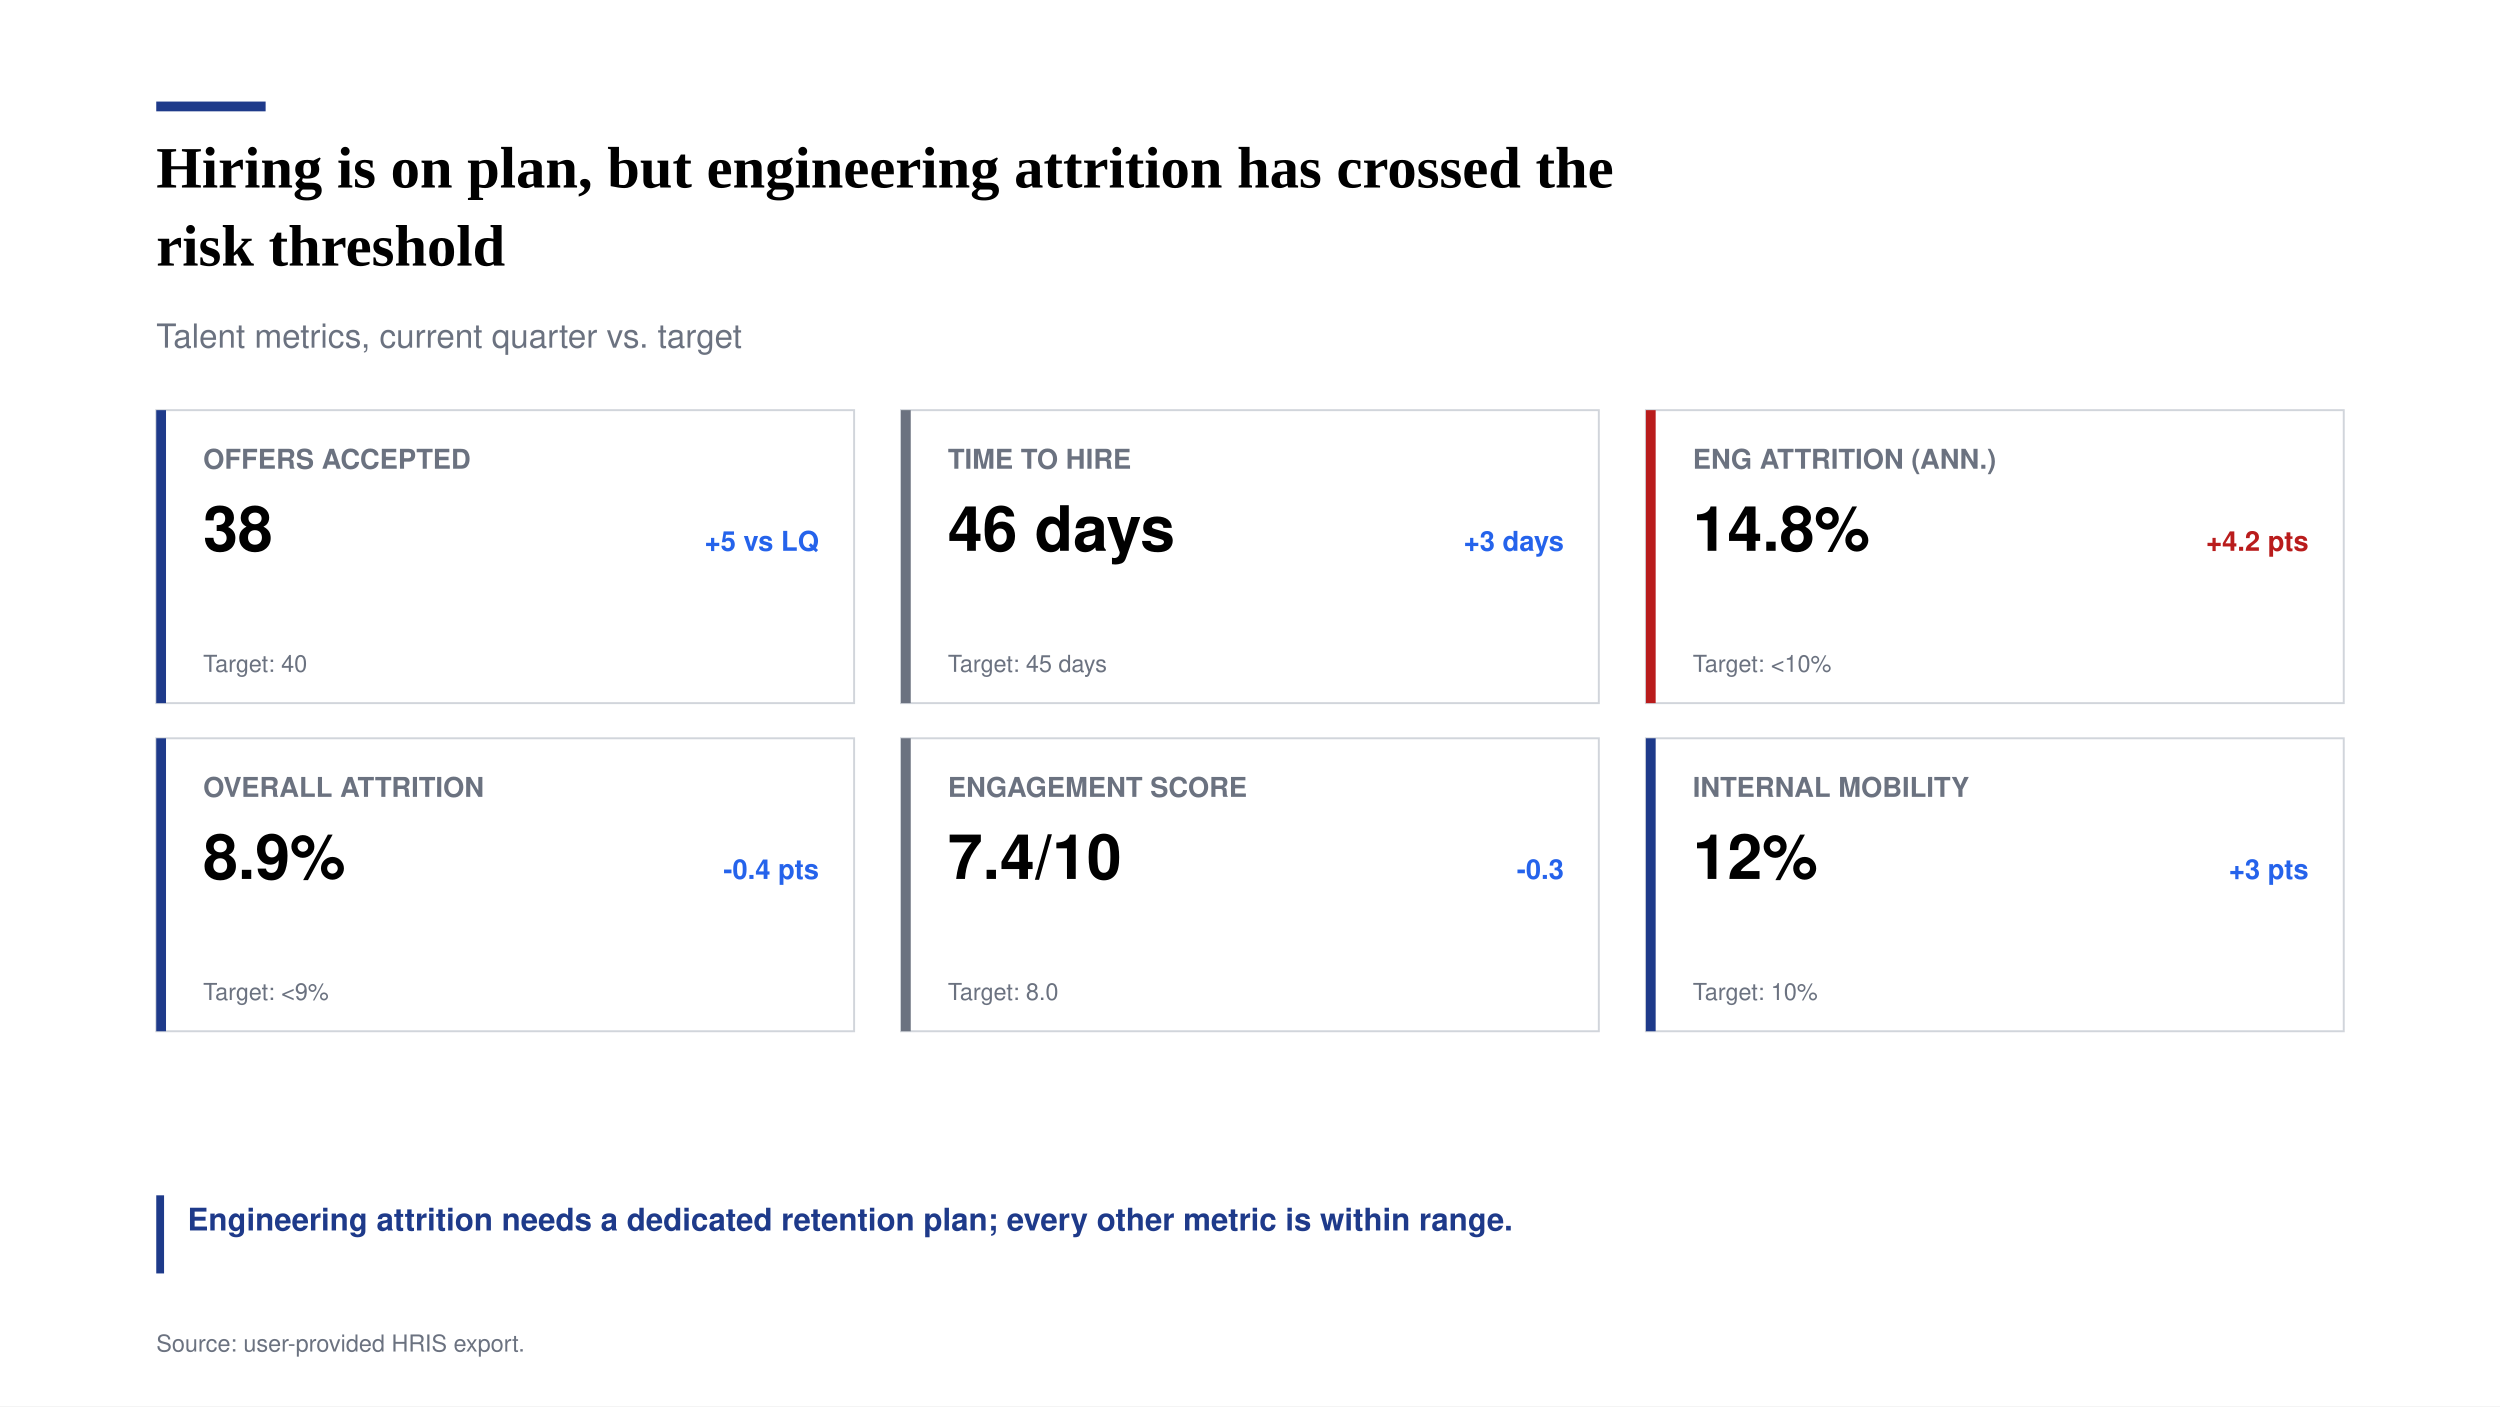
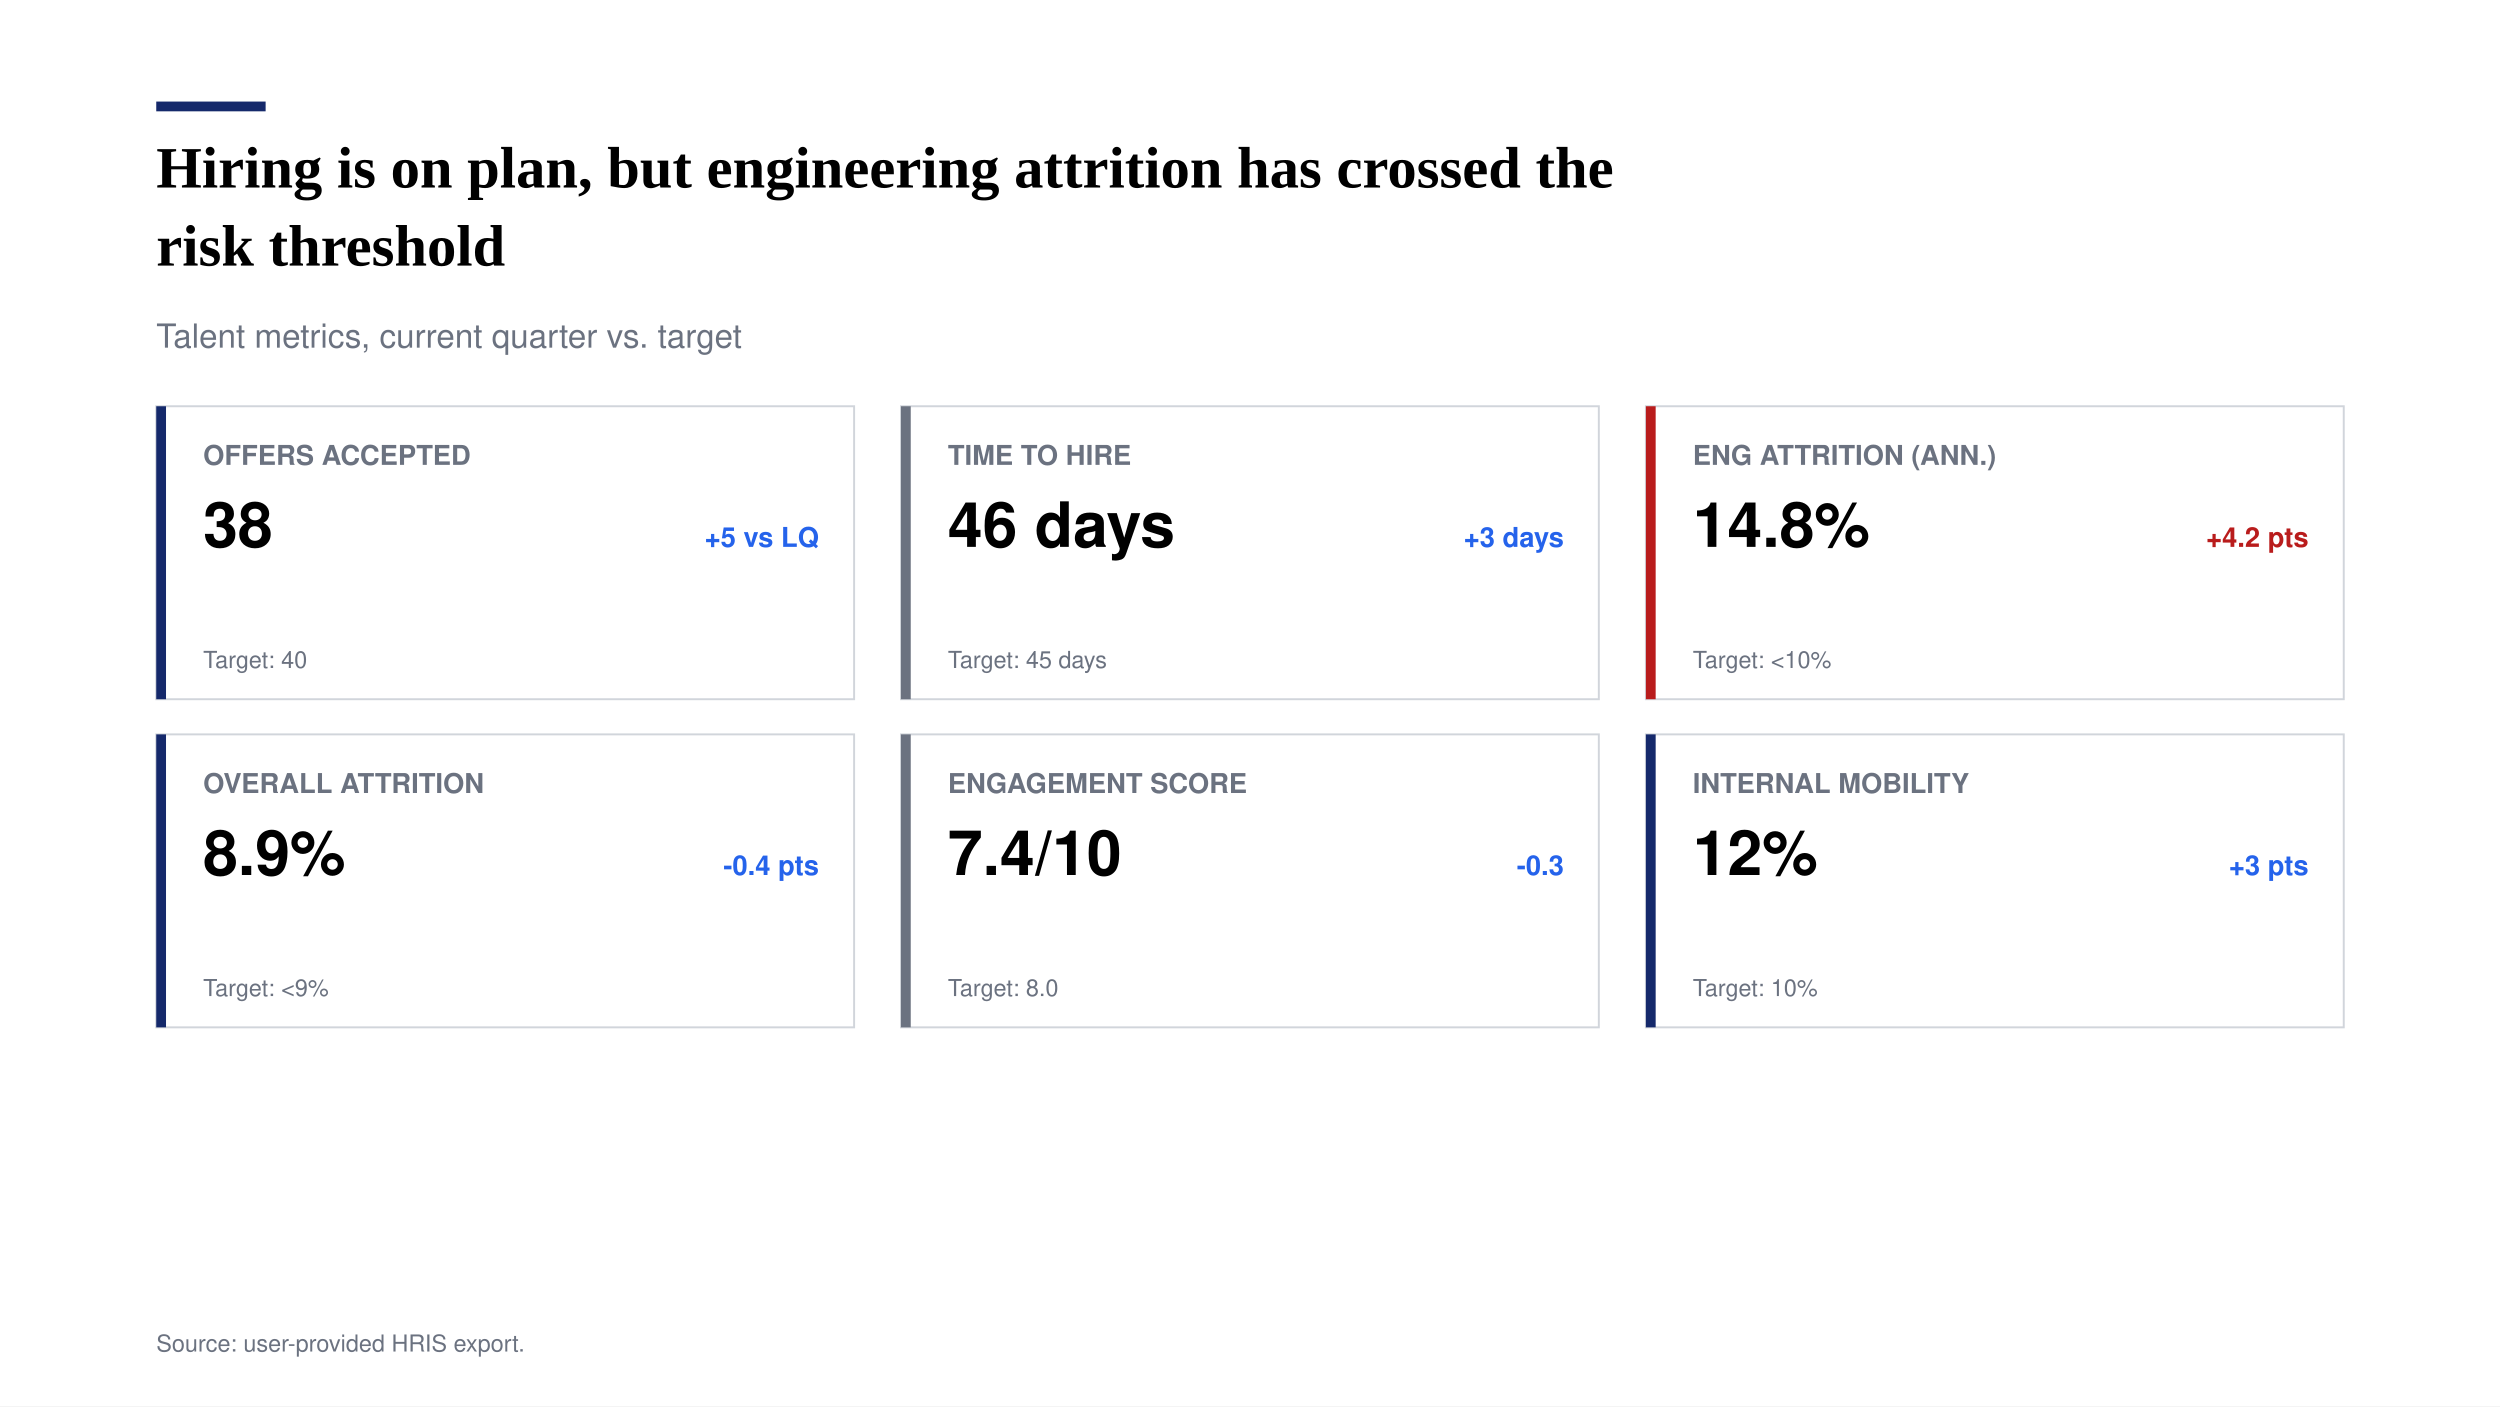
<svg xmlns="http://www.w3.org/2000/svg" viewBox="0 0 1280 720" width="1280" height="720" role="img" aria-label="Hiring is on plan, but engineering attrition has crossed the risk threshold">
  <rect width="1280" height="720" fill="#FFFFFF" />
-   <rect x="80.0" y="52.0" width="56.0" height="5.0" fill="#1E3A8A" stroke="none" />
-   <text x="80.0" y="96.0" font-family="Georgia, 'Times New Roman', serif" font-size="30" fill="#000000" font-weight="bold" text-anchor="start">Hiring is on plan, but engineering attrition has crossed the</text>
-   <text x="80.0" y="136.0" font-family="Georgia, 'Times New Roman', serif" font-size="30" fill="#000000" font-weight="bold" text-anchor="start">risk threshold</text>
-   <text x="80.0" y="178.0" font-family="'Helvetica Neue', Helvetica, Arial, sans-serif" font-size="17" fill="#6B7280" font-weight="normal" text-anchor="start">Talent metrics, current quarter vs. target</text>
-   <rect x="80.0" y="210.0" width="357.3" height="150.0" fill="#FFFFFF" stroke="#D1D5DB" />
-   <rect x="80.0" y="210.0" width="5.0" height="150.0" fill="#1E3A8A" stroke="none" />
-   <text x="104.0" y="240.0" font-family="'Helvetica Neue', Helvetica, Arial, sans-serif" font-size="14" fill="#6B7280" font-weight="600" text-anchor="start">OFFERS ACCEPTED</text>
-   <text x="104.0" y="282.0" font-family="'Helvetica Neue', Helvetica, Arial, sans-serif" font-size="32" fill="#000000" font-weight="bold" text-anchor="start">38</text>
-   <text x="419.3" y="282.0" font-family="'Helvetica Neue', Helvetica, Arial, sans-serif" font-size="14" fill="#2563EB" font-weight="600" text-anchor="end">+5 vs LQ</text>
-   <text x="104.0" y="344.0" font-family="'Helvetica Neue', Helvetica, Arial, sans-serif" font-size="12" fill="#6B7280" font-weight="normal" text-anchor="start">Target: 40</text>
-   <rect x="461.3" y="210.0" width="357.3" height="150.0" fill="#FFFFFF" stroke="#D1D5DB" />
-   <rect x="461.3" y="210.0" width="5.0" height="150.0" fill="#6B7280" stroke="none" />
-   <text x="485.3" y="240.0" font-family="'Helvetica Neue', Helvetica, Arial, sans-serif" font-size="14" fill="#6B7280" font-weight="600" text-anchor="start">TIME TO HIRE</text>
-   <text x="485.3" y="282.0" font-family="'Helvetica Neue', Helvetica, Arial, sans-serif" font-size="32" fill="#000000" font-weight="bold" text-anchor="start">46 days</text>
-   <text x="800.7" y="282.0" font-family="'Helvetica Neue', Helvetica, Arial, sans-serif" font-size="14" fill="#2563EB" font-weight="600" text-anchor="end">+3 days</text>
-   <text x="485.3" y="344.0" font-family="'Helvetica Neue', Helvetica, Arial, sans-serif" font-size="12" fill="#6B7280" font-weight="normal" text-anchor="start">Target: 45 days</text>
-   <rect x="842.7" y="210.0" width="357.3" height="150.0" fill="#FFFFFF" stroke="#D1D5DB" />
-   <rect x="842.7" y="210.0" width="5.0" height="150.0" fill="#B91C1C" stroke="none" />
-   <text x="866.7" y="240.0" font-family="'Helvetica Neue', Helvetica, Arial, sans-serif" font-size="14" fill="#6B7280" font-weight="600" text-anchor="start">ENG ATTRITION (ANN.)</text>
-   <text x="866.7" y="282.0" font-family="'Helvetica Neue', Helvetica, Arial, sans-serif" font-size="32" fill="#000000" font-weight="bold" text-anchor="start">14.8%</text>
-   <text x="1182.0" y="282.0" font-family="'Helvetica Neue', Helvetica, Arial, sans-serif" font-size="14" fill="#B91C1C" font-weight="600" text-anchor="end">+4.2 pts</text>
-   <text x="866.7" y="344.0" font-family="'Helvetica Neue', Helvetica, Arial, sans-serif" font-size="12" fill="#6B7280" font-weight="normal" text-anchor="start">Target: &lt;10%</text>
-   <rect x="80.0" y="378.0" width="357.3" height="150.0" fill="#FFFFFF" stroke="#D1D5DB" />
-   <rect x="80.0" y="378.0" width="5.0" height="150.0" fill="#1E3A8A" stroke="none" />
-   <text x="104.0" y="408.0" font-family="'Helvetica Neue', Helvetica, Arial, sans-serif" font-size="14" fill="#6B7280" font-weight="600" text-anchor="start">OVERALL ATTRITION</text>
-   <text x="104.0" y="450.0" font-family="'Helvetica Neue', Helvetica, Arial, sans-serif" font-size="32" fill="#000000" font-weight="bold" text-anchor="start">8.9%</text>
-   <text x="419.3" y="450.0" font-family="'Helvetica Neue', Helvetica, Arial, sans-serif" font-size="14" fill="#2563EB" font-weight="600" text-anchor="end">-0.4 pts</text>
-   <text x="104.0" y="512.0" font-family="'Helvetica Neue', Helvetica, Arial, sans-serif" font-size="12" fill="#6B7280" font-weight="normal" text-anchor="start">Target: &lt;9%</text>
-   <rect x="461.3" y="378.0" width="357.3" height="150.0" fill="#FFFFFF" stroke="#D1D5DB" />
-   <rect x="461.3" y="378.0" width="5.0" height="150.0" fill="#6B7280" stroke="none" />
-   <text x="485.3" y="408.0" font-family="'Helvetica Neue', Helvetica, Arial, sans-serif" font-size="14" fill="#6B7280" font-weight="600" text-anchor="start">ENGAGEMENT SCORE</text>
-   <text x="485.3" y="450.0" font-family="'Helvetica Neue', Helvetica, Arial, sans-serif" font-size="32" fill="#000000" font-weight="bold" text-anchor="start">7.4/10</text>
-   <text x="800.7" y="450.0" font-family="'Helvetica Neue', Helvetica, Arial, sans-serif" font-size="14" fill="#2563EB" font-weight="600" text-anchor="end">-0.3</text>
-   <text x="485.3" y="512.0" font-family="'Helvetica Neue', Helvetica, Arial, sans-serif" font-size="12" fill="#6B7280" font-weight="normal" text-anchor="start">Target: 8.0</text>
-   <rect x="842.7" y="378.0" width="357.3" height="150.0" fill="#FFFFFF" stroke="#D1D5DB" />
-   <rect x="842.7" y="378.0" width="5.0" height="150.0" fill="#1E3A8A" stroke="none" />
-   <text x="866.7" y="408.0" font-family="'Helvetica Neue', Helvetica, Arial, sans-serif" font-size="14" fill="#6B7280" font-weight="600" text-anchor="start">INTERNAL MOBILITY</text>
-   <text x="866.7" y="450.0" font-family="'Helvetica Neue', Helvetica, Arial, sans-serif" font-size="32" fill="#000000" font-weight="bold" text-anchor="start">12%</text>
-   <text x="1182.0" y="450.0" font-family="'Helvetica Neue', Helvetica, Arial, sans-serif" font-size="14" fill="#2563EB" font-weight="600" text-anchor="end">+3 pts</text>
-   <text x="866.7" y="512.0" font-family="'Helvetica Neue', Helvetica, Arial, sans-serif" font-size="12" fill="#6B7280" font-weight="normal" text-anchor="start">Target: 10%</text>
-   <rect x="80.0" y="612.0" width="4.0" height="40.0" fill="#1E3A8A" stroke="none" />
-   <text x="96.0" y="630.0" font-family="'Helvetica Neue', Helvetica, Arial, sans-serif" font-size="16" fill="#1E3A8A" font-weight="600" text-anchor="start">Engineering attrition needs a dedicated retention plan; every other metric is within range.</text>
-   <text x="80.0" y="692.0" font-family="'Helvetica Neue', Helvetica, Arial, sans-serif" font-size="12" fill="#6B7280" font-weight="normal" text-anchor="start">Source: user-provided HRIS export.</text>
+   <rect x="80.0" y="52.0" width="56.0" height="5.0" fill="#15296B" stroke="none" />
+   <text x="80.0" y="96.0" font-family="Georgia, 'Times New Roman', 'Hiragino Mincho ProN', 'Yu Mincho', serif" font-size="30" fill="#000000" font-weight="bold" text-anchor="start">Hiring is on plan, but engineering attrition has crossed the</text>
+   <text x="80.0" y="136.0" font-family="Georgia, 'Times New Roman', 'Hiragino Mincho ProN', 'Yu Mincho', serif" font-size="30" fill="#000000" font-weight="bold" text-anchor="start">risk threshold</text>
+   <text x="80.0" y="178.0" font-family="'Helvetica Neue', Helvetica, Arial, 'Noto Sans JP', 'Hiragino Sans', 'Yu Gothic', 'Meiryo', sans-serif" font-size="17" fill="#6B7280" font-weight="normal" text-anchor="start">Talent metrics, current quarter vs. target</text>
+   <rect x="80.0" y="208.0" width="357.3" height="150.0" fill="#FFFFFF" stroke="#D1D5DB" />
+   <rect x="80.0" y="208.0" width="5.0" height="150.0" fill="#15296B" stroke="none" />
+   <text x="104.0" y="238.0" font-family="'Helvetica Neue', Helvetica, Arial, 'Noto Sans JP', 'Hiragino Sans', 'Yu Gothic', 'Meiryo', sans-serif" font-size="14" fill="#6B7280" font-weight="600" text-anchor="start">OFFERS ACCEPTED</text>
+   <text x="104.0" y="280.0" font-family="'Helvetica Neue', Helvetica, Arial, 'Noto Sans JP', 'Hiragino Sans', 'Yu Gothic', 'Meiryo', sans-serif" font-size="32" fill="#000000" font-weight="bold" text-anchor="start">38</text>
+   <text x="419.3" y="280.0" font-family="'Helvetica Neue', Helvetica, Arial, 'Noto Sans JP', 'Hiragino Sans', 'Yu Gothic', 'Meiryo', sans-serif" font-size="14" fill="#2563EB" font-weight="600" text-anchor="end">+5 vs LQ</text>
+   <text x="104.0" y="342.0" font-family="'Helvetica Neue', Helvetica, Arial, 'Noto Sans JP', 'Hiragino Sans', 'Yu Gothic', 'Meiryo', sans-serif" font-size="12" fill="#6B7280" font-weight="normal" text-anchor="start">Target: 40</text>
+   <rect x="461.3" y="208.0" width="357.3" height="150.0" fill="#FFFFFF" stroke="#D1D5DB" />
+   <rect x="461.3" y="208.0" width="5.0" height="150.0" fill="#6B7280" stroke="none" />
+   <text x="485.3" y="238.0" font-family="'Helvetica Neue', Helvetica, Arial, 'Noto Sans JP', 'Hiragino Sans', 'Yu Gothic', 'Meiryo', sans-serif" font-size="14" fill="#6B7280" font-weight="600" text-anchor="start">TIME TO HIRE</text>
+   <text x="485.3" y="280.0" font-family="'Helvetica Neue', Helvetica, Arial, 'Noto Sans JP', 'Hiragino Sans', 'Yu Gothic', 'Meiryo', sans-serif" font-size="32" fill="#000000" font-weight="bold" text-anchor="start">46 days</text>
+   <text x="800.7" y="280.0" font-family="'Helvetica Neue', Helvetica, Arial, 'Noto Sans JP', 'Hiragino Sans', 'Yu Gothic', 'Meiryo', sans-serif" font-size="14" fill="#2563EB" font-weight="600" text-anchor="end">+3 days</text>
+   <text x="485.3" y="342.0" font-family="'Helvetica Neue', Helvetica, Arial, 'Noto Sans JP', 'Hiragino Sans', 'Yu Gothic', 'Meiryo', sans-serif" font-size="12" fill="#6B7280" font-weight="normal" text-anchor="start">Target: 45 days</text>
+   <rect x="842.7" y="208.0" width="357.3" height="150.0" fill="#FFFFFF" stroke="#D1D5DB" />
+   <rect x="842.7" y="208.0" width="5.0" height="150.0" fill="#B91C1C" stroke="none" />
+   <text x="866.7" y="238.0" font-family="'Helvetica Neue', Helvetica, Arial, 'Noto Sans JP', 'Hiragino Sans', 'Yu Gothic', 'Meiryo', sans-serif" font-size="14" fill="#6B7280" font-weight="600" text-anchor="start">ENG ATTRITION (ANN.)</text>
+   <text x="866.7" y="280.0" font-family="'Helvetica Neue', Helvetica, Arial, 'Noto Sans JP', 'Hiragino Sans', 'Yu Gothic', 'Meiryo', sans-serif" font-size="32" fill="#000000" font-weight="bold" text-anchor="start">14.8%</text>
+   <text x="1182.0" y="280.0" font-family="'Helvetica Neue', Helvetica, Arial, 'Noto Sans JP', 'Hiragino Sans', 'Yu Gothic', 'Meiryo', sans-serif" font-size="14" fill="#B91C1C" font-weight="600" text-anchor="end">+4.2 pts</text>
+   <text x="866.7" y="342.0" font-family="'Helvetica Neue', Helvetica, Arial, 'Noto Sans JP', 'Hiragino Sans', 'Yu Gothic', 'Meiryo', sans-serif" font-size="12" fill="#6B7280" font-weight="normal" text-anchor="start">Target: &lt;10%</text>
+   <rect x="80.0" y="376.0" width="357.3" height="150.0" fill="#FFFFFF" stroke="#D1D5DB" />
+   <rect x="80.0" y="376.0" width="5.0" height="150.0" fill="#15296B" stroke="none" />
+   <text x="104.0" y="406.0" font-family="'Helvetica Neue', Helvetica, Arial, 'Noto Sans JP', 'Hiragino Sans', 'Yu Gothic', 'Meiryo', sans-serif" font-size="14" fill="#6B7280" font-weight="600" text-anchor="start">OVERALL ATTRITION</text>
+   <text x="104.0" y="448.0" font-family="'Helvetica Neue', Helvetica, Arial, 'Noto Sans JP', 'Hiragino Sans', 'Yu Gothic', 'Meiryo', sans-serif" font-size="32" fill="#000000" font-weight="bold" text-anchor="start">8.9%</text>
+   <text x="419.3" y="448.0" font-family="'Helvetica Neue', Helvetica, Arial, 'Noto Sans JP', 'Hiragino Sans', 'Yu Gothic', 'Meiryo', sans-serif" font-size="14" fill="#2563EB" font-weight="600" text-anchor="end">-0.4 pts</text>
+   <text x="104.0" y="510.0" font-family="'Helvetica Neue', Helvetica, Arial, 'Noto Sans JP', 'Hiragino Sans', 'Yu Gothic', 'Meiryo', sans-serif" font-size="12" fill="#6B7280" font-weight="normal" text-anchor="start">Target: &lt;9%</text>
+   <rect x="461.3" y="376.0" width="357.3" height="150.0" fill="#FFFFFF" stroke="#D1D5DB" />
+   <rect x="461.3" y="376.0" width="5.0" height="150.0" fill="#6B7280" stroke="none" />
+   <text x="485.3" y="406.0" font-family="'Helvetica Neue', Helvetica, Arial, 'Noto Sans JP', 'Hiragino Sans', 'Yu Gothic', 'Meiryo', sans-serif" font-size="14" fill="#6B7280" font-weight="600" text-anchor="start">ENGAGEMENT SCORE</text>
+   <text x="485.3" y="448.0" font-family="'Helvetica Neue', Helvetica, Arial, 'Noto Sans JP', 'Hiragino Sans', 'Yu Gothic', 'Meiryo', sans-serif" font-size="32" fill="#000000" font-weight="bold" text-anchor="start">7.4/10</text>
+   <text x="800.7" y="448.0" font-family="'Helvetica Neue', Helvetica, Arial, 'Noto Sans JP', 'Hiragino Sans', 'Yu Gothic', 'Meiryo', sans-serif" font-size="14" fill="#2563EB" font-weight="600" text-anchor="end">-0.3</text>
+   <text x="485.3" y="510.0" font-family="'Helvetica Neue', Helvetica, Arial, 'Noto Sans JP', 'Hiragino Sans', 'Yu Gothic', 'Meiryo', sans-serif" font-size="12" fill="#6B7280" font-weight="normal" text-anchor="start">Target: 8.0</text>
+   <rect x="842.7" y="376.0" width="357.3" height="150.0" fill="#FFFFFF" stroke="#D1D5DB" />
+   <rect x="842.7" y="376.0" width="5.0" height="150.0" fill="#15296B" stroke="none" />
+   <text x="866.7" y="406.0" font-family="'Helvetica Neue', Helvetica, Arial, 'Noto Sans JP', 'Hiragino Sans', 'Yu Gothic', 'Meiryo', sans-serif" font-size="14" fill="#6B7280" font-weight="600" text-anchor="start">INTERNAL MOBILITY</text>
+   <text x="866.7" y="448.0" font-family="'Helvetica Neue', Helvetica, Arial, 'Noto Sans JP', 'Hiragino Sans', 'Yu Gothic', 'Meiryo', sans-serif" font-size="32" fill="#000000" font-weight="bold" text-anchor="start">12%</text>
+   <text x="1182.0" y="448.0" font-family="'Helvetica Neue', Helvetica, Arial, 'Noto Sans JP', 'Hiragino Sans', 'Yu Gothic', 'Meiryo', sans-serif" font-size="14" fill="#2563EB" font-weight="600" text-anchor="end">+3 pts</text>
+   <text x="866.7" y="510.0" font-family="'Helvetica Neue', Helvetica, Arial, 'Noto Sans JP', 'Hiragino Sans', 'Yu Gothic', 'Meiryo', sans-serif" font-size="12" fill="#6B7280" font-weight="normal" text-anchor="start">Target: 10%</text>
+   <text x="80.0" y="630.0" font-family="'Helvetica Neue', Helvetica, Arial, 'Noto Sans JP', 'Hiragino Sans', 'Yu Gothic', 'Meiryo', sans-serif" font-size="16" fill="#15296B" font-weight="600" text-anchor="start" />
+   <text x="80.0" y="692.0" font-family="'Helvetica Neue', Helvetica, Arial, 'Noto Sans JP', 'Hiragino Sans', 'Yu Gothic', 'Meiryo', sans-serif" font-size="12" fill="#6B7280" font-weight="normal" text-anchor="start">Source: user-provided HRIS export.</text>
</svg>
